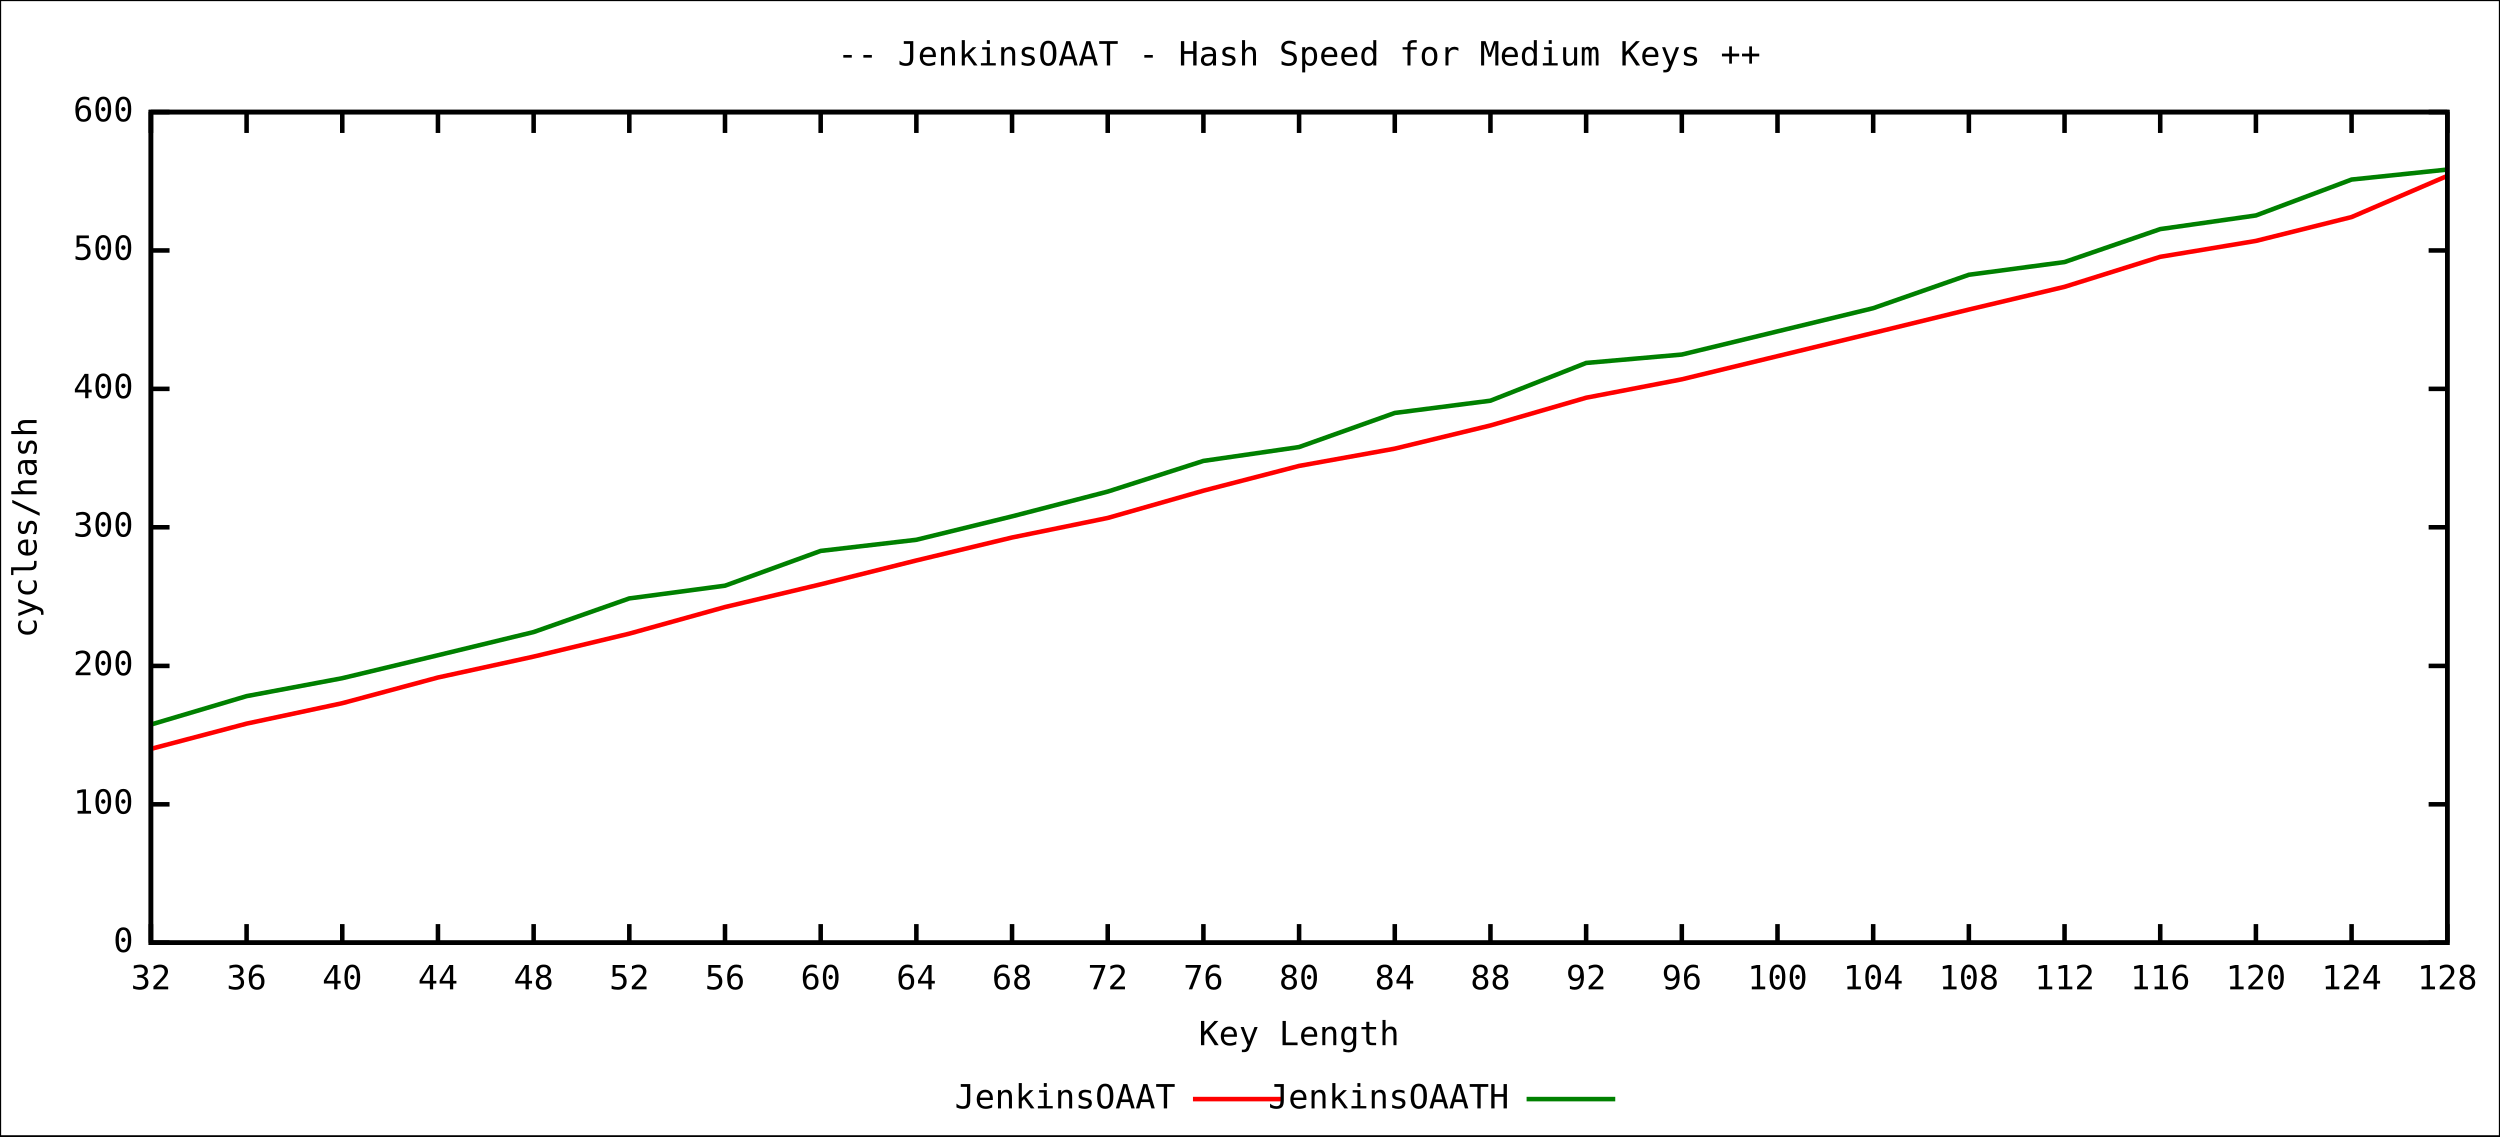
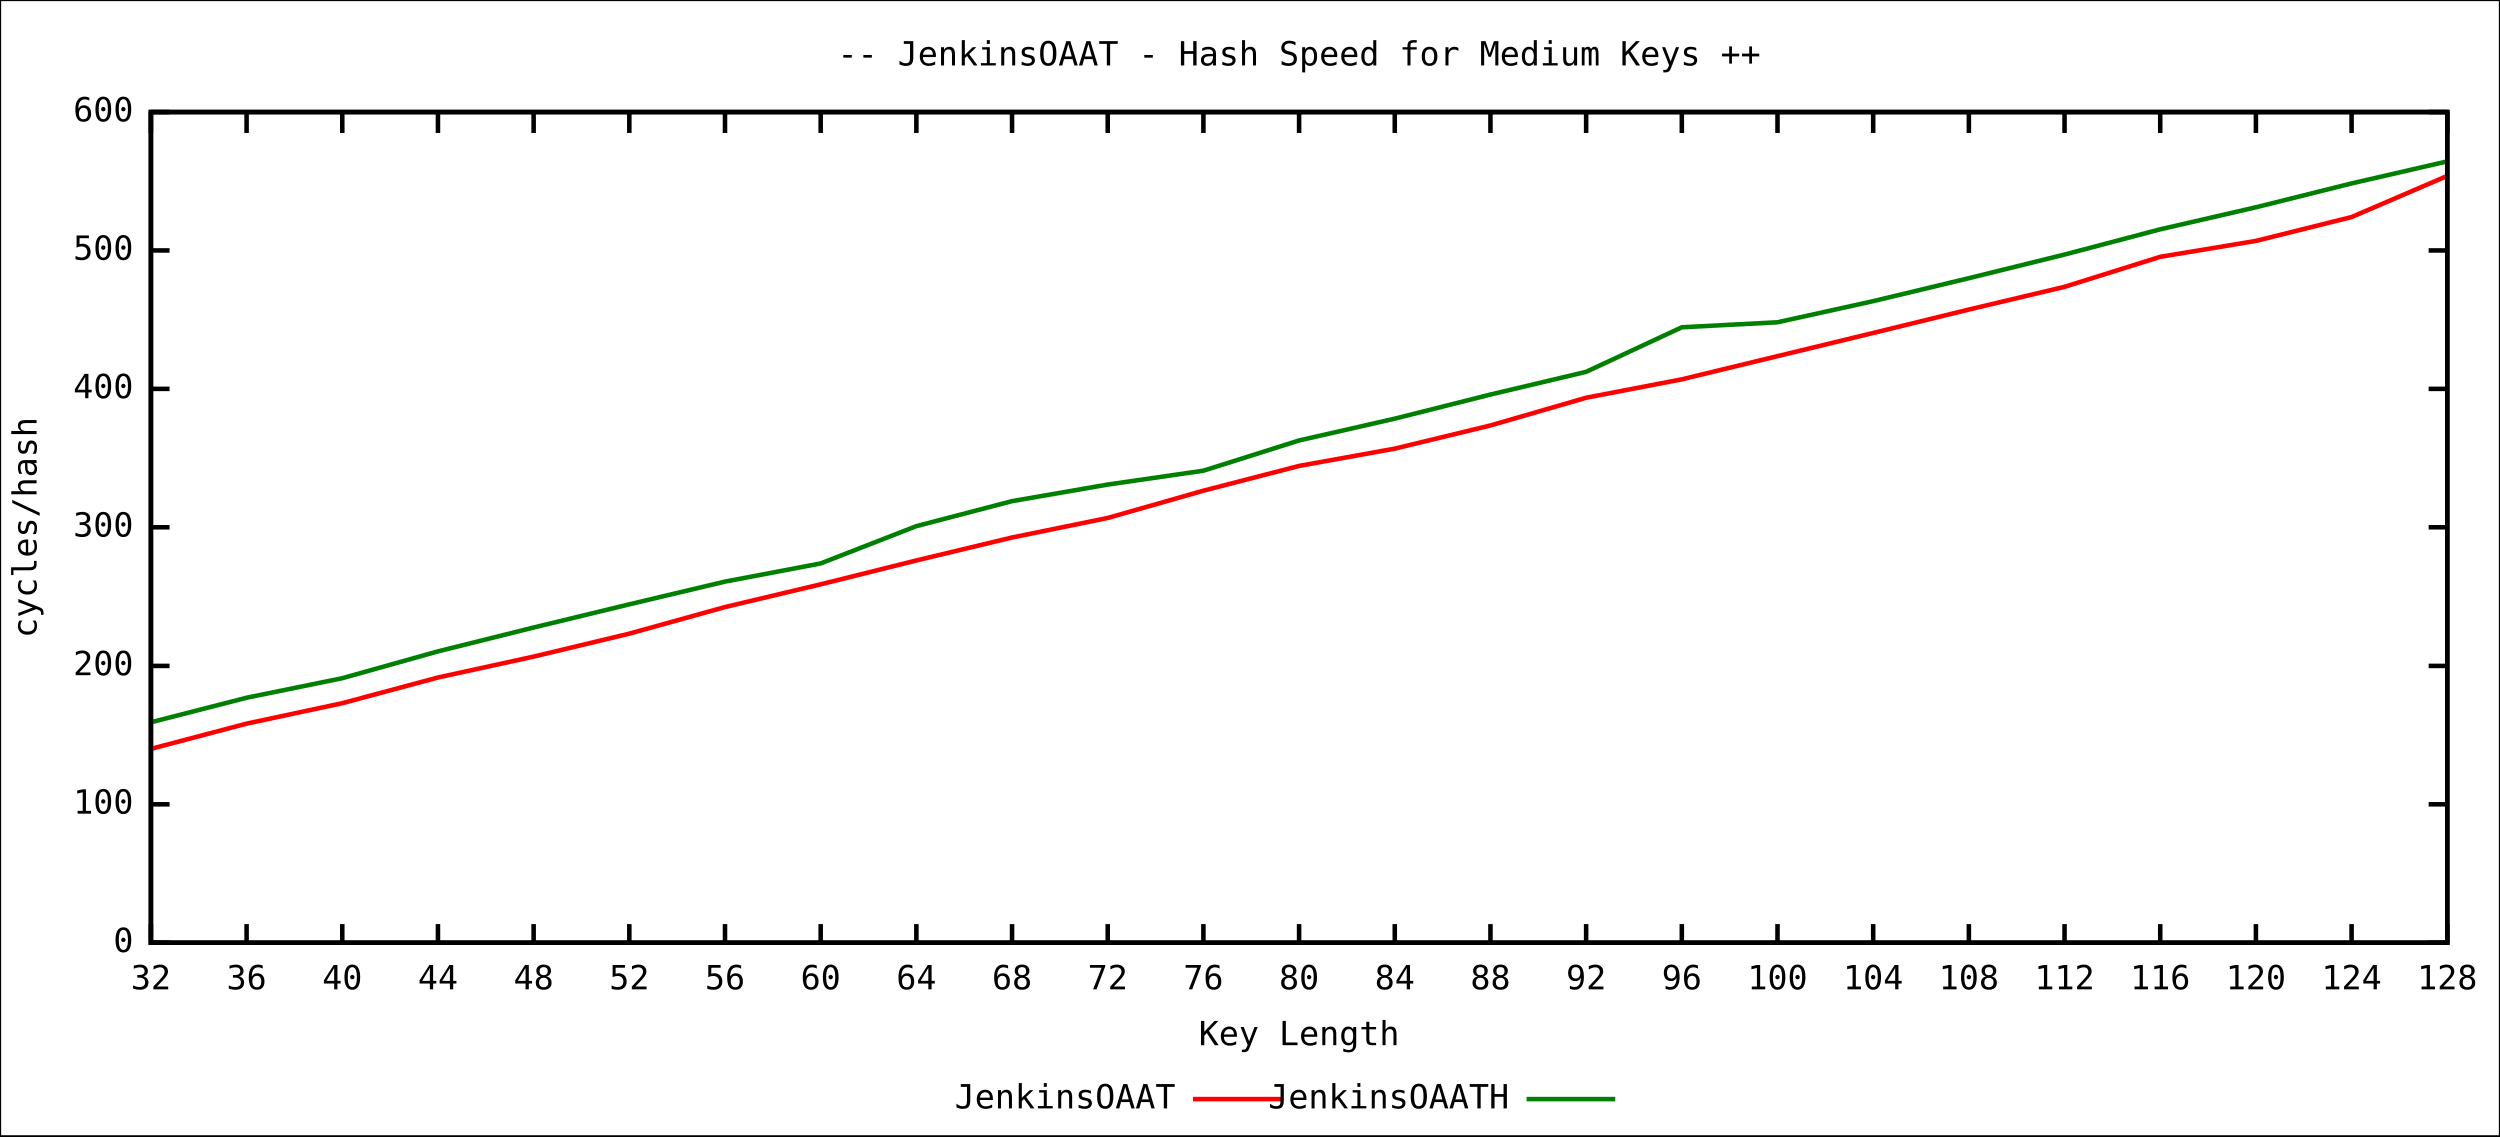
<svg xmlns="http://www.w3.org/2000/svg" xmlns:xlink="http://www.w3.org/1999/xlink" width="1100" height="500" viewBox="0 0 1100 500">
  <rect x="0" y="0" width="1100" height="500" fill="#ffffff" stroke="black" stroke-width="1" />
  <g id="gnuplot_canvas">
    <defs>
      <circle id="gpDot" r="0.5" stroke-width="0.5" />
      <path id="gpPt0" stroke-width="0.244" stroke="currentColor" d="M-1,0 h2 M0,-1 v2" />
      <path id="gpPt1" stroke-width="0.244" stroke="currentColor" d="M-1,-1 L1,1 M1,-1 L-1,1" />
      <path id="gpPt2" stroke-width="0.244" stroke="currentColor" d="M-1,0 L1,0 M0,-1 L0,1 M-1,-1 L1,1 M-1,1 L1,-1" />
      <rect id="gpPt3" stroke-width="0.244" stroke="currentColor" x="-1" y="-1" width="2" height="2" />
      <rect id="gpPt4" stroke-width="0.244" stroke="currentColor" fill="currentColor" x="-1" y="-1" width="2" height="2" />
      <circle id="gpPt5" stroke-width="0.244" stroke="currentColor" cx="0" cy="0" r="1" />
      <use xlink:href="#gpPt5" id="gpPt6" fill="currentColor" stroke="none" />
      <path id="gpPt7" stroke-width="0.244" stroke="currentColor" d="M0,-1.33 L-1.33,0.67 L1.33,0.67 z" />
      <use xlink:href="#gpPt7" id="gpPt8" fill="currentColor" stroke="none" />
      <use xlink:href="#gpPt7" id="gpPt9" stroke="currentColor" transform="rotate(180)" />
      <use xlink:href="#gpPt9" id="gpPt10" fill="currentColor" stroke="none" />
      <use xlink:href="#gpPt3" id="gpPt11" stroke="currentColor" transform="rotate(45)" />
      <use xlink:href="#gpPt11" id="gpPt12" fill="currentColor" stroke="none" />
    </defs>
    <g style="fill:none; color:white; stroke:black; stroke-width:2.00; stroke-linecap:butt; stroke-linejoin:miter">
</g>
    <g style="fill:none; color:black; stroke:currentColor; stroke-width:2.00; stroke-linecap:butt; stroke-linejoin:miter">
      <path stroke="black" d="M66.4,414.8 L74.6,414.8 M1076.8,414.8 L1068.6,414.8  h0.01" />
      <g transform="translate(58.7,418.9)" style="stroke:none; fill:black; font-family:mono; font-size:11.00pt; text-anchor:end">
        <text> 0</text>
      </g>
      <path stroke="black" d="M66.4,353.9 L74.6,353.9 M1076.8,353.9 L1068.6,353.9  h0.01" />
      <g transform="translate(58.7,358.0)" style="stroke:none; fill:black; font-family:mono; font-size:11.00pt; text-anchor:end">
        <text> 100</text>
      </g>
      <path stroke="black" d="M66.4,293.0 L74.6,293.0 M1076.8,293.0 L1068.6,293.0  h0.01" />
      <g transform="translate(58.7,297.1)" style="stroke:none; fill:black; font-family:mono; font-size:11.00pt; text-anchor:end">
        <text> 200</text>
      </g>
      <path stroke="black" d="M66.4,232.0 L74.6,232.0 M1076.8,232.0 L1068.6,232.0  h0.01" />
      <g transform="translate(58.7,236.1)" style="stroke:none; fill:black; font-family:mono; font-size:11.00pt; text-anchor:end">
        <text> 300</text>
      </g>
      <path stroke="black" d="M66.4,171.1 L74.6,171.1 M1076.8,171.1 L1068.6,171.1  h0.01" />
      <g transform="translate(58.7,175.2)" style="stroke:none; fill:black; font-family:mono; font-size:11.00pt; text-anchor:end">
        <text> 400</text>
      </g>
      <path stroke="black" d="M66.4,110.2 L74.6,110.2 M1076.8,110.2 L1068.6,110.2  h0.01" />
      <g transform="translate(58.7,114.3)" style="stroke:none; fill:black; font-family:mono; font-size:11.00pt; text-anchor:end">
        <text> 500</text>
      </g>
      <path stroke="black" d="M66.4,49.3 L74.6,49.3 M1076.8,49.3 L1068.6,49.3  h0.01" />
      <g transform="translate(58.7,53.4)" style="stroke:none; fill:black; font-family:mono; font-size:11.00pt; text-anchor:end">
        <text> 600</text>
      </g>
      <path stroke="black" d="M66.4,414.8 L66.4,406.6 M66.4,49.3 L66.4,57.5  h0.01" />
      <g transform="translate(66.4,435.3)" style="stroke:none; fill:black; font-family:mono; font-size:11.00pt; text-anchor:middle">
        <text> 32</text>
      </g>
      <path stroke="black" d="M108.5,414.8 L108.5,406.6 M108.5,49.3 L108.5,57.5  h0.01" />
      <g transform="translate(108.5,435.3)" style="stroke:none; fill:black; font-family:mono; font-size:11.00pt; text-anchor:middle">
        <text> 36</text>
      </g>
      <path stroke="black" d="M150.6,414.8 L150.6,406.6 M150.6,49.3 L150.6,57.5  h0.01" />
      <g transform="translate(150.6,435.3)" style="stroke:none; fill:black; font-family:mono; font-size:11.00pt; text-anchor:middle">
        <text> 40</text>
      </g>
      <path stroke="black" d="M192.7,414.8 L192.7,406.6 M192.7,49.3 L192.7,57.5  h0.01" />
      <g transform="translate(192.7,435.3)" style="stroke:none; fill:black; font-family:mono; font-size:11.00pt; text-anchor:middle">
        <text> 44</text>
      </g>
      <path stroke="black" d="M234.8,414.8 L234.8,406.6 M234.8,49.3 L234.8,57.5  h0.01" />
      <g transform="translate(234.8,435.3)" style="stroke:none; fill:black; font-family:mono; font-size:11.00pt; text-anchor:middle">
        <text> 48</text>
      </g>
      <path stroke="black" d="M276.9,414.8 L276.9,406.6 M276.9,49.3 L276.9,57.5  h0.01" />
      <g transform="translate(276.9,435.3)" style="stroke:none; fill:black; font-family:mono; font-size:11.00pt; text-anchor:middle">
        <text> 52</text>
      </g>
      <path stroke="black" d="M319.0,414.8 L319.0,406.6 M319.0,49.3 L319.0,57.5  h0.01" />
      <g transform="translate(319.0,435.3)" style="stroke:none; fill:black; font-family:mono; font-size:11.00pt; text-anchor:middle">
        <text> 56</text>
      </g>
      <path stroke="black" d="M361.1,414.8 L361.1,406.6 M361.1,49.3 L361.1,57.5  h0.01" />
      <g transform="translate(361.1,435.3)" style="stroke:none; fill:black; font-family:mono; font-size:11.00pt; text-anchor:middle">
        <text> 60</text>
      </g>
      <path stroke="black" d="M403.2,414.8 L403.2,406.6 M403.2,49.3 L403.2,57.5  h0.01" />
      <g transform="translate(403.2,435.3)" style="stroke:none; fill:black; font-family:mono; font-size:11.00pt; text-anchor:middle">
        <text> 64</text>
      </g>
      <path stroke="black" d="M445.3,414.8 L445.3,406.6 M445.3,49.3 L445.3,57.5  h0.01" />
      <g transform="translate(445.3,435.3)" style="stroke:none; fill:black; font-family:mono; font-size:11.00pt; text-anchor:middle">
        <text> 68</text>
      </g>
      <path stroke="black" d="M487.4,414.8 L487.4,406.6 M487.4,49.3 L487.4,57.5  h0.01" />
      <g transform="translate(487.4,435.3)" style="stroke:none; fill:black; font-family:mono; font-size:11.00pt; text-anchor:middle">
        <text> 72</text>
      </g>
      <path stroke="black" d="M529.5,414.8 L529.5,406.6 M529.5,49.3 L529.5,57.5  h0.01" />
      <g transform="translate(529.5,435.3)" style="stroke:none; fill:black; font-family:mono; font-size:11.00pt; text-anchor:middle">
        <text> 76</text>
      </g>
      <path stroke="black" d="M571.6,414.8 L571.6,406.6 M571.6,49.3 L571.6,57.5  h0.01" />
      <g transform="translate(571.6,435.3)" style="stroke:none; fill:black; font-family:mono; font-size:11.00pt; text-anchor:middle">
        <text> 80</text>
      </g>
      <path stroke="black" d="M613.7,414.8 L613.7,406.6 M613.7,49.3 L613.7,57.5  h0.01" />
      <g transform="translate(613.7,435.3)" style="stroke:none; fill:black; font-family:mono; font-size:11.00pt; text-anchor:middle">
        <text> 84</text>
      </g>
      <path stroke="black" d="M655.8,414.8 L655.8,406.6 M655.8,49.3 L655.8,57.5  h0.01" />
      <g transform="translate(655.8,435.3)" style="stroke:none; fill:black; font-family:mono; font-size:11.00pt; text-anchor:middle">
        <text> 88</text>
      </g>
      <path stroke="black" d="M697.9,414.8 L697.9,406.6 M697.9,49.3 L697.9,57.5  h0.01" />
      <g transform="translate(697.9,435.3)" style="stroke:none; fill:black; font-family:mono; font-size:11.00pt; text-anchor:middle">
        <text> 92</text>
      </g>
      <path stroke="black" d="M740.0,414.8 L740.0,406.6 M740.0,49.3 L740.0,57.5  h0.01" />
      <g transform="translate(740.0,435.3)" style="stroke:none; fill:black; font-family:mono; font-size:11.00pt; text-anchor:middle">
        <text> 96</text>
      </g>
      <path stroke="black" d="M782.1,414.8 L782.1,406.6 M782.1,49.3 L782.1,57.5  h0.01" />
      <g transform="translate(782.1,435.3)" style="stroke:none; fill:black; font-family:mono; font-size:11.00pt; text-anchor:middle">
        <text> 100</text>
      </g>
      <path stroke="black" d="M824.2,414.8 L824.2,406.6 M824.2,49.3 L824.2,57.5  h0.01" />
      <g transform="translate(824.2,435.3)" style="stroke:none; fill:black; font-family:mono; font-size:11.00pt; text-anchor:middle">
        <text> 104</text>
      </g>
      <path stroke="black" d="M866.3,414.8 L866.3,406.6 M866.3,49.3 L866.3,57.5  h0.01" />
      <g transform="translate(866.3,435.3)" style="stroke:none; fill:black; font-family:mono; font-size:11.00pt; text-anchor:middle">
        <text> 108</text>
      </g>
      <path stroke="black" d="M908.4,414.8 L908.4,406.6 M908.4,49.3 L908.4,57.5  h0.01" />
      <g transform="translate(908.4,435.3)" style="stroke:none; fill:black; font-family:mono; font-size:11.00pt; text-anchor:middle">
        <text> 112</text>
      </g>
      <path stroke="black" d="M950.5,414.8 L950.5,406.6 M950.5,49.3 L950.5,57.5  h0.01" />
      <g transform="translate(950.5,435.3)" style="stroke:none; fill:black; font-family:mono; font-size:11.00pt; text-anchor:middle">
        <text> 116</text>
      </g>
      <path stroke="black" d="M992.6,414.8 L992.6,406.6 M992.6,49.3 L992.6,57.5  h0.01" />
      <g transform="translate(992.6,435.3)" style="stroke:none; fill:black; font-family:mono; font-size:11.00pt; text-anchor:middle">
        <text> 120</text>
      </g>
      <path stroke="black" d="M1034.7,414.8 L1034.7,406.6 M1034.7,49.3 L1034.7,57.5  h0.01" />
      <g transform="translate(1034.7,435.3)" style="stroke:none; fill:black; font-family:mono; font-size:11.00pt; text-anchor:middle">
        <text> 124</text>
      </g>
      <path stroke="black" d="M1076.8,414.8 L1076.8,406.6 M1076.8,49.3 L1076.8,57.5  h0.01" />
      <g transform="translate(1076.8,435.3)" style="stroke:none; fill:black; font-family:mono; font-size:11.00pt; text-anchor:middle">
        <text> 128</text>
      </g>
      <path stroke="black" d="M66.4,49.3 L66.4,414.8 L1076.8,414.8 L1076.8,49.3 L66.4,49.3 Z  h0.01" />
      <g transform="translate(16.1,232.1) rotate(270)" style="stroke:none; fill:black; font-family:mono; font-size:11.00pt; text-anchor:middle">
        <text>cycles/hash</text>
      </g>
      <g transform="translate(571.6,459.9)" style="stroke:none; fill:black; font-family:mono; font-size:11.00pt; text-anchor:middle">
        <text>Key Length</text>
      </g>
      <g transform="translate(571.6,28.8)" style="stroke:none; fill:black; font-family:mono; font-size:11.00pt; text-anchor:middle">
        <text>
          <a href="JenkinsOAAT.short.svg">--</a> JenkinsOAAT - Hash Speed for Medium Keys <a href="JenkinsOAAT.long.svg">++</a>
        </text>
      </g>
    </g>
    <g id="JenkinsOAAT">
      <g style="fill:none; color:red; stroke:currentColor; stroke-width:2.00; stroke-linecap:butt; stroke-linejoin:miter">
        <g visibility="visible">
          <g transform="translate(517.2,487.7)" style="stroke:none; fill:black; font-family:mono; font-size:11.00pt; text-anchor:end">
            <text>JenkinsOAAT</text>
          </g>
          <path d="M524.9,483.6 L563.9,483.6  h0.01" />
        </g>
        <path d="M66.4,329.5 L108.5,318.4 L150.6,309.4 L192.7,298.1 L234.8,288.9 L276.9,278.8 L319.0,267.1 L361.1,257.1    L403.2,246.6 L445.3,236.5 L487.4,227.9 L529.5,215.9 L571.6,205.0 L613.7,197.4 L655.8,187.2 L697.9,175.0    L740.0,166.9 L782.1,156.7 L824.2,146.5 L866.3,136.2 L908.4,126.2 L950.5,113.0 L992.6,106.0 L1034.7,95.5    L1076.8,77.4  h0.01" />
      </g>
    </g>
    <g id="JenkinsOAATH">
      <g style="fill:none; color:green; stroke:currentColor; stroke-width:2.00; stroke-linecap:butt; stroke-linejoin:miter">
        <g visibility="visible">
          <g transform="translate(664.0,487.7)" style="stroke:none; fill:black; font-family:mono; font-size:11.00pt; text-anchor:end">
            <text>JenkinsOAATH</text>
          </g>
          <path d="M671.7,483.6 L710.7,483.6  h0.01" />
        </g>
-         <path d="M66.4,318.8 L108.5,306.3 L150.6,298.4 L192.7,288.3 L234.8,278.1 L276.9,263.3 L319.0,257.7 L361.1,242.4    L403.2,237.5 L445.3,227.2 L487.4,216.3 L529.5,202.8 L571.6,196.7 L613.7,181.7 L655.8,176.3 L697.9,159.7    L740.0,156.0 L782.1,145.8 L824.2,135.6 L866.3,120.9 L908.4,115.3 L950.5,100.8 L992.6,94.8 L1034.7,79.0    L1076.8,74.6  h0.01" />
+         <path d="M66.4,317.8 L108.5,307.0 L150.6,298.4 L192.7,286.6 L234.8,276.1 L276.9,265.9 L319.0,255.9 L361.1,247.9    L403.2,231.5 L445.3,220.5 L487.4,213.2 L529.5,207.1 L571.6,193.8 L613.7,184.2 L655.8,173.6 L697.9,163.6    L740.0,144.0 L782.1,141.8 L824.2,132.5 L866.3,122.4 L908.4,112.0 L950.5,100.9 L992.6,91.2 L1034.7,80.7    L1076.8,71.0  h0.01" />
      </g>
    </g>
    <g style="fill:none; color:black; stroke:currentColor; stroke-width:2.00; stroke-linecap:butt; stroke-linejoin:miter">
      <path stroke="black" d="M66.4,49.3 L66.4,414.8 L1076.8,414.8 L1076.8,49.3 L66.4,49.3 Z  h0.01" />
    </g>
  </g>
  <text id="coord_text" text-anchor="start" pointer-events="none" font-size="12" font-family="Arial" visibility="hidden"> </text>
</svg>
